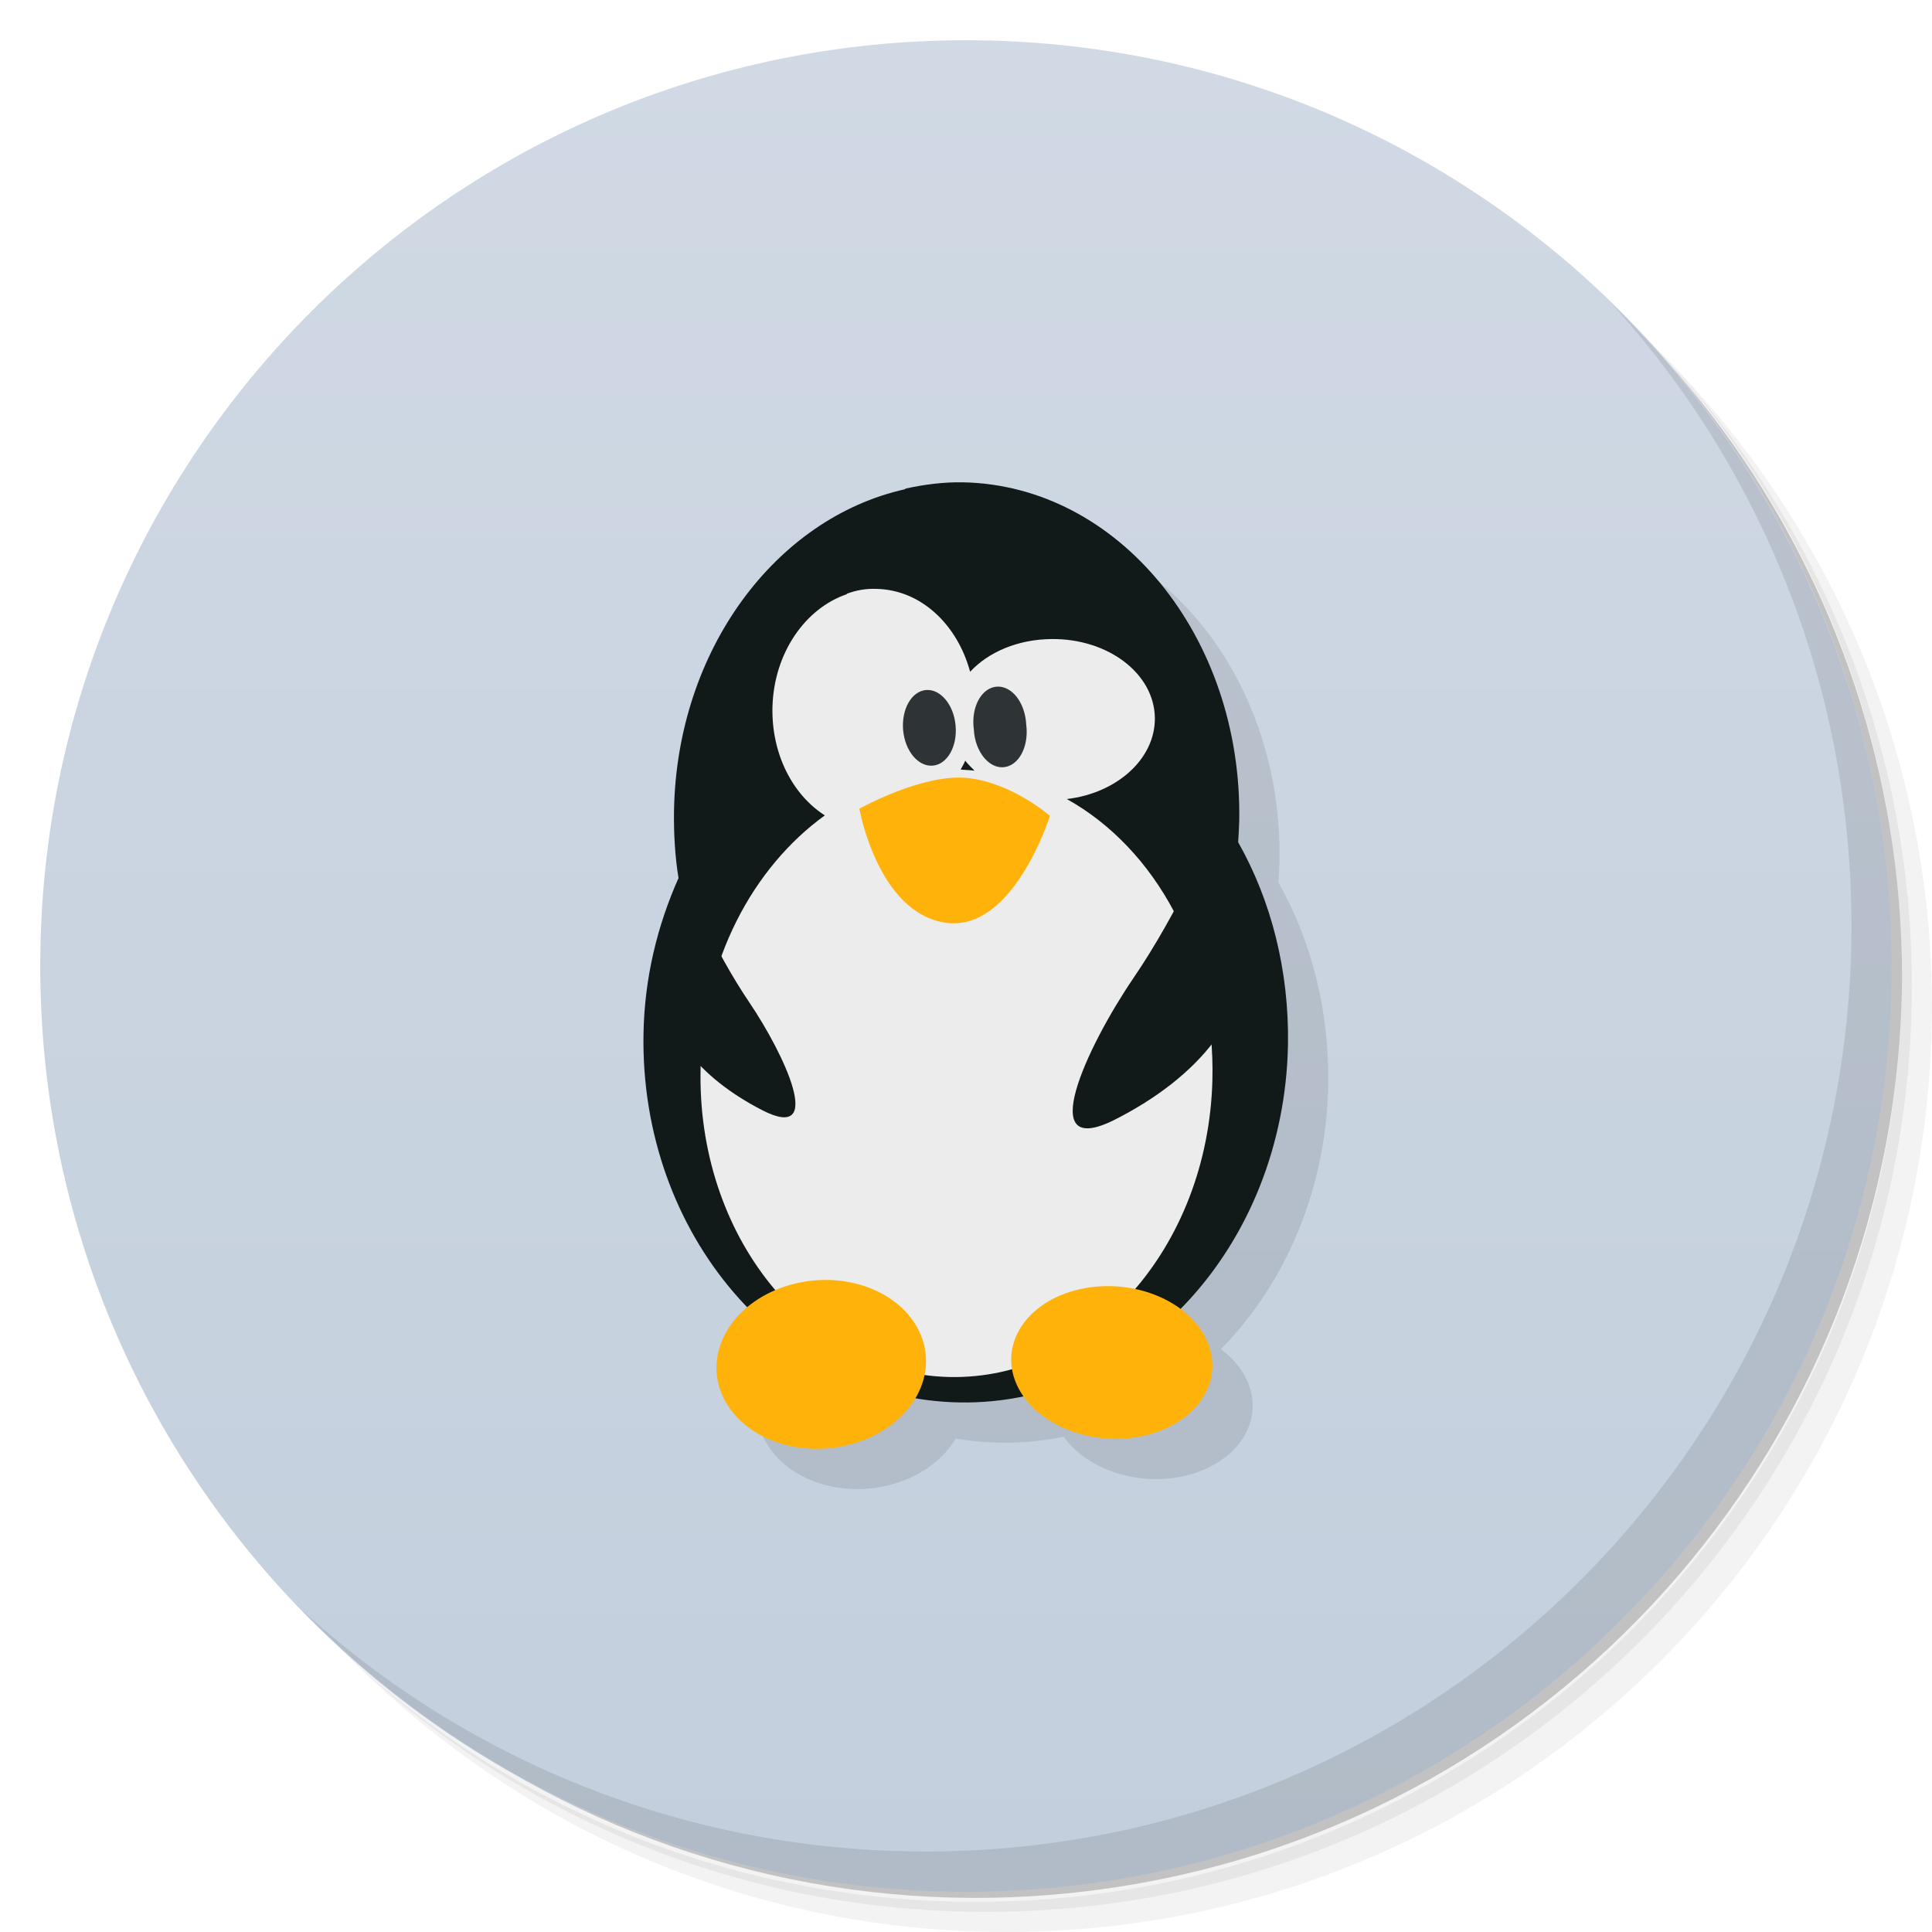
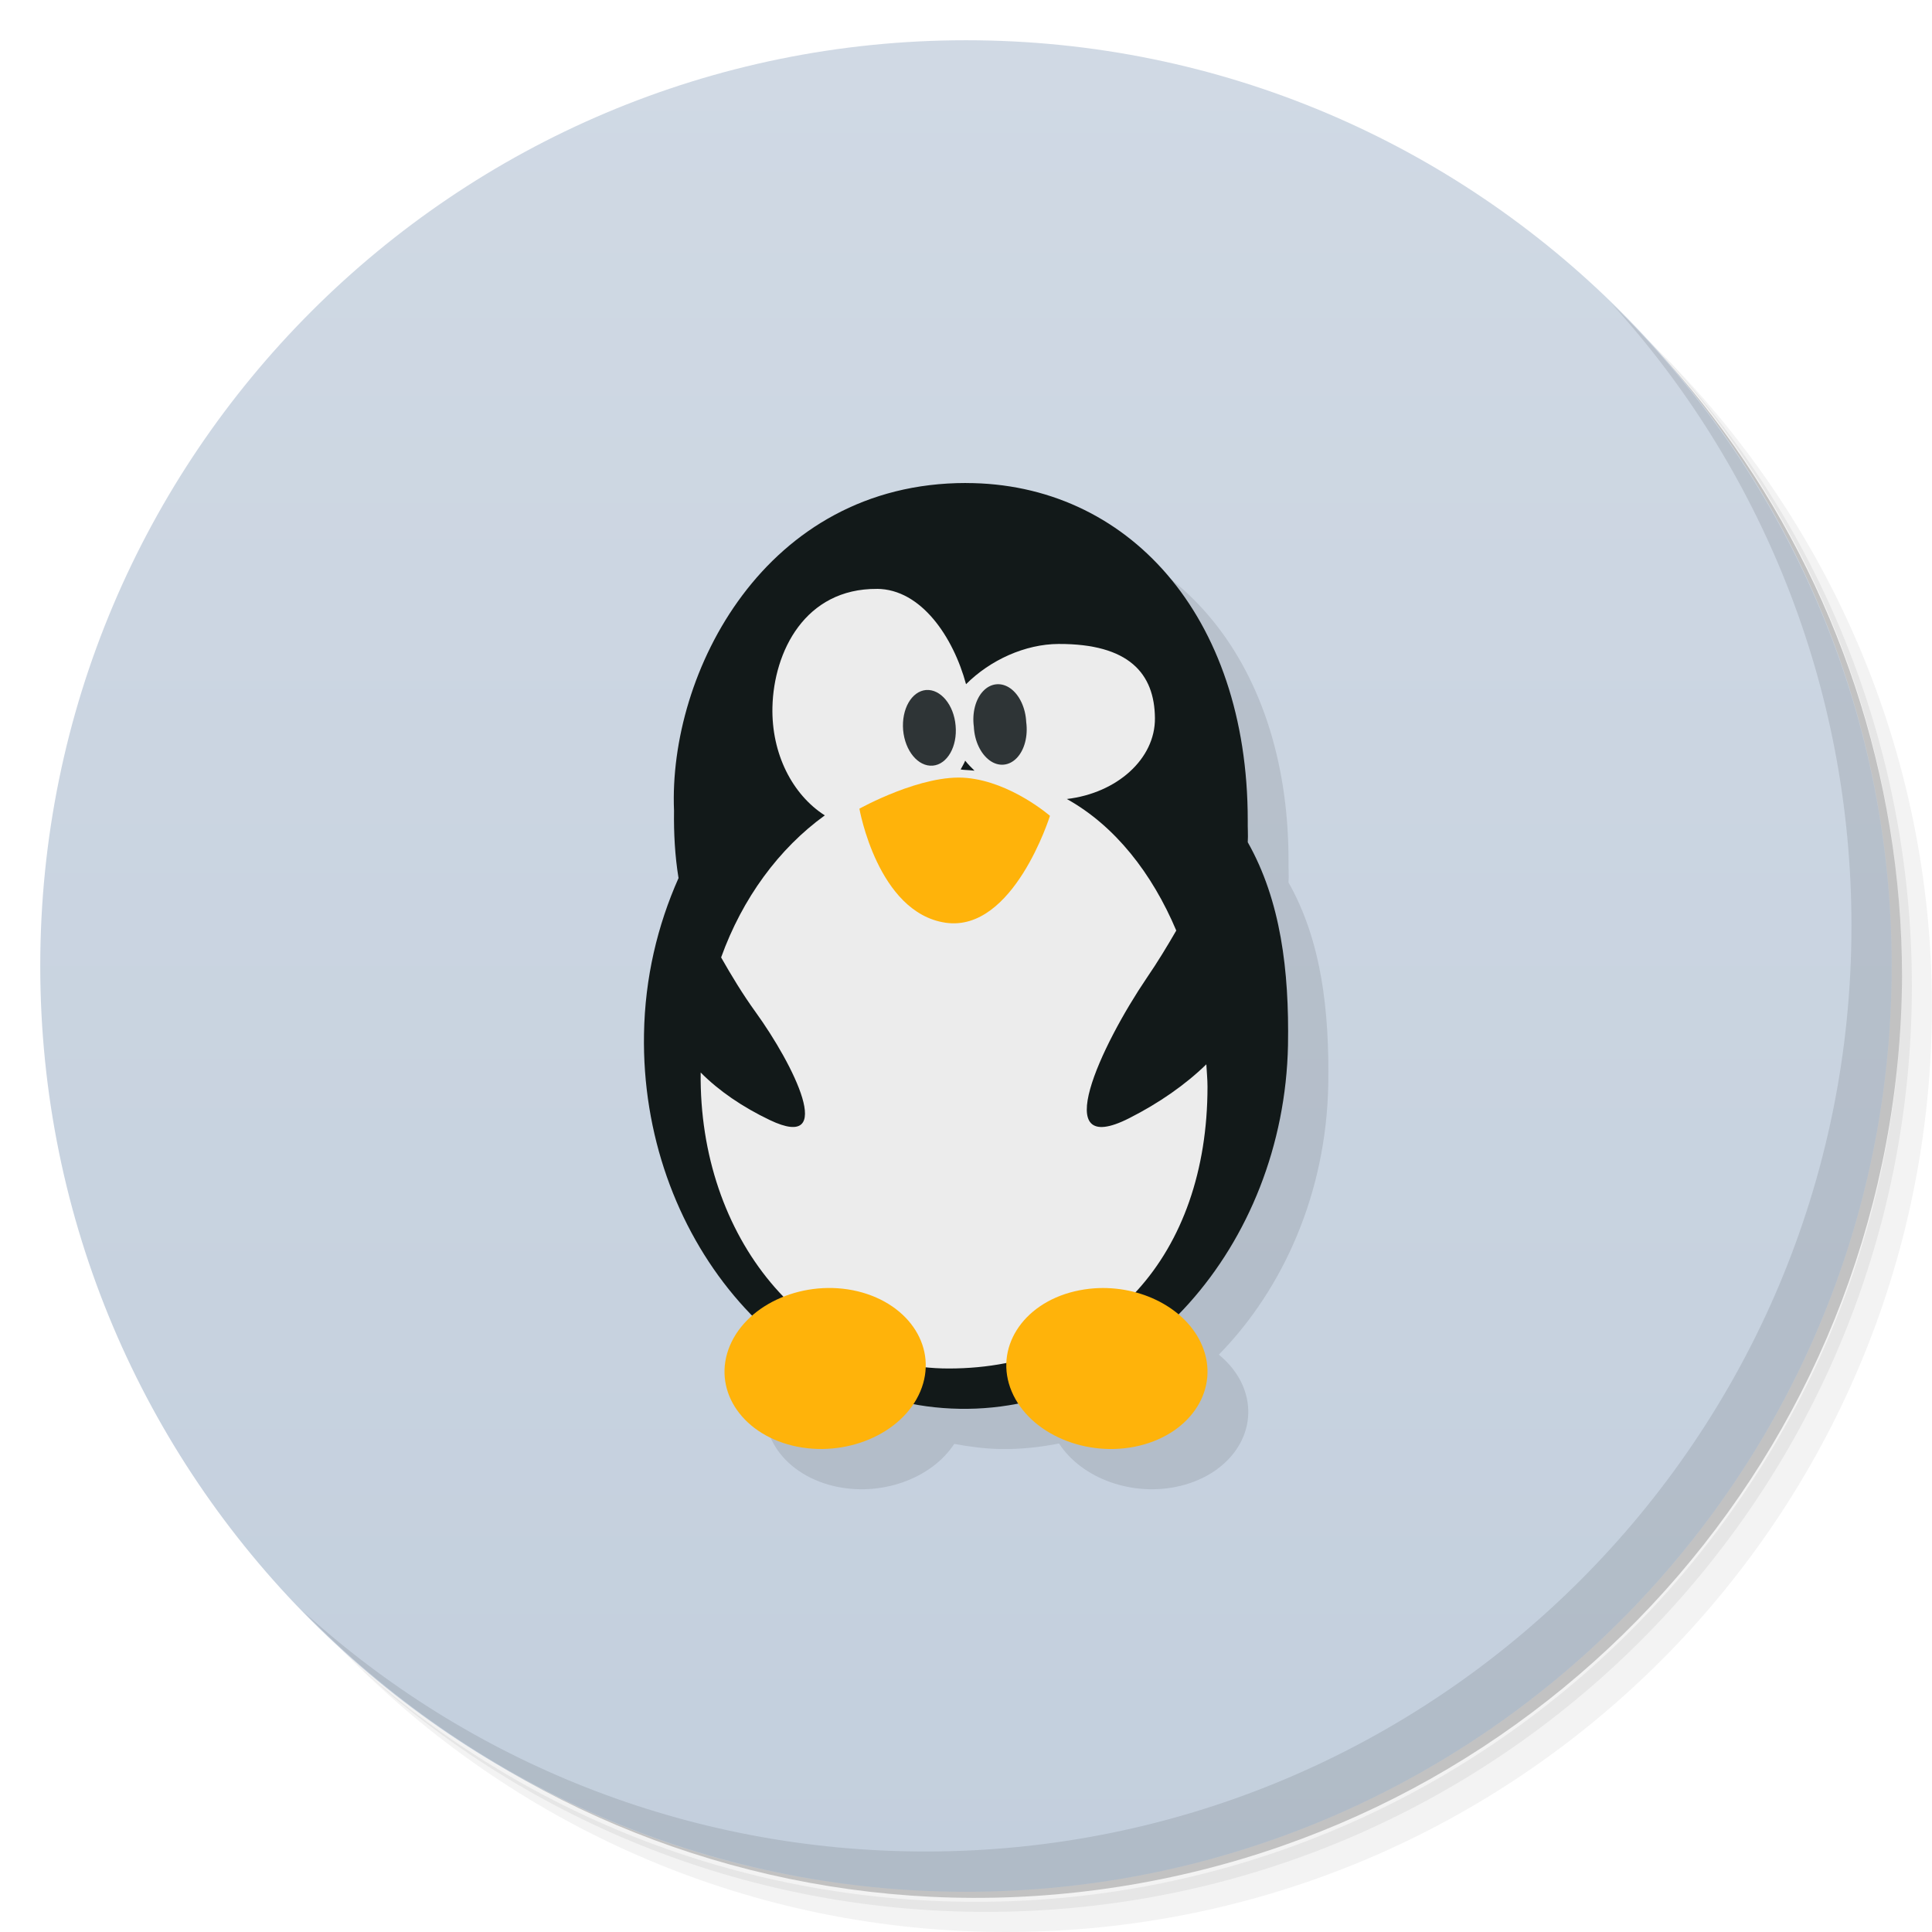
- <svg xmlns="http://www.w3.org/2000/svg" viewBox="0 0 48 48">
+ <svg xmlns="http://www.w3.org/2000/svg" version="1.1" viewBox="0 0 48 48">
  <defs>
-     <linearGradient id="linearGradient3764" x1="1" x2="47" gradientUnits="userSpaceOnUse" gradientTransform="matrix(0,-1,1,0,-1.5e-6,48)">
-       <stop style="stop-color:#c3cfdd;stop-opacity:1" />
-       <stop offset="1" style="stop-color:#d0d9e4;stop-opacity:1" />
+     <linearGradient id="bg" x1="1" x2="47" gradientTransform="matrix(0 -1 1 0 -1.5e-6 48)" gradientUnits="userSpaceOnUse">
+       <stop style="stop-color:#c3cfdd" offset="0" />
+       <stop style="stop-color:#d0d9e4" offset="1" />
    </linearGradient>
  </defs>
-   <g>
-     <path d="m 36.31 5 c 5.859 4.062 9.688 10.831 9.688 18.5 c 0 12.426 -10.07 22.5 -22.5 22.5 c -7.669 0 -14.438 -3.828 -18.5 -9.688 c 1.037 1.822 2.306 3.499 3.781 4.969 c 4.085 3.712 9.514 5.969 15.469 5.969 c 12.703 0 23 -10.298 23 -23 c 0 -5.954 -2.256 -11.384 -5.969 -15.469 c -1.469 -1.475 -3.147 -2.744 -4.969 -3.781 z m 4.969 3.781 c 3.854 4.113 6.219 9.637 6.219 15.719 c 0 12.703 -10.297 23 -23 23 c -6.081 0 -11.606 -2.364 -15.719 -6.219 c 4.16 4.144 9.883 6.719 16.219 6.719 c 12.703 0 23 -10.298 23 -23 c 0 -6.335 -2.575 -12.06 -6.719 -16.219 z" style="opacity:0.05" />
-     <path d="m 41.28 8.781 c 3.712 4.085 5.969 9.514 5.969 15.469 c 0 12.703 -10.297 23 -23 23 c -5.954 0 -11.384 -2.256 -15.469 -5.969 c 4.113 3.854 9.637 6.219 15.719 6.219 c 12.703 0 23 -10.298 23 -23 c 0 -6.081 -2.364 -11.606 -6.219 -15.719 z" style="opacity:0.1" />
-     <path d="m 31.25 2.375 c 8.615 3.154 14.75 11.417 14.75 21.13 c 0 12.426 -10.07 22.5 -22.5 22.5 c -9.708 0 -17.971 -6.135 -21.12 -14.75 a 23 23 0 0 0 44.875 -7 a 23 23 0 0 0 -16 -21.875 z" style="opacity:0.2" />
+   <path d="m36.31 5c5.859 4.062 9.688 10.831 9.688 18.5 0 12.426-10.07 22.5-22.5 22.5-7.669 0-14.438-3.828-18.5-9.688 1.037 1.822 2.306 3.499 3.781 4.969 4.085 3.712 9.514 5.969 15.469 5.969 12.703 0 23-10.298 23-23 0-5.954-2.256-11.384-5.969-15.469-1.469-1.475-3.147-2.744-4.969-3.781zm4.969 3.781c3.854 4.113 6.219 9.637 6.219 15.719 0 12.703-10.297 23-23 23-6.081 0-11.606-2.364-15.719-6.219 4.16 4.144 9.883 6.719 16.219 6.719 12.703 0 23-10.298 23-23 0-6.335-2.575-12.06-6.719-16.219z" style="opacity:.05" />
+   <path d="m41.28 8.781c3.712 4.085 5.969 9.514 5.969 15.469 0 12.703-10.297 23-23 23-5.954 0-11.384-2.256-15.469-5.969 4.113 3.854 9.637 6.219 15.719 6.219 12.703 0 23-10.298 23-23 0-6.081-2.364-11.606-6.219-15.719z" style="opacity:.1" />
+   <path d="m31.25 2.375c8.615 3.154 14.75 11.417 14.75 21.13 0 12.426-10.07 22.5-22.5 22.5-9.708 0-17.971-6.135-21.12-14.75a23 23 0 0 0 44.875-7 23 23 0 0 0-16-21.875z" style="opacity:.2" />
+   <path d="m24 1c12.703 0 23 10.297 23 23s-10.297 23-23 23-23-10.297-23-23 10.297-23 23-23z" style="fill:url(#bg)" />
+   <path d="m25.013 13c-5 0-7.397 4.723-7.254 8.141-8e-3 0.566 0.023 1.121 0.109 1.656 0 4e-3 0.004 0.008 0.004 0.016-0.523 1.176-0.848 2.477-0.871 3.879-0.047 2.748 1.007 5.272 2.701 6.998-0.24 0.21-0.435 0.456-0.555 0.74-0.447 1.057 0.252 2.172 1.557 2.488 1.173 0.281 2.436-0.179 3.004-1.045 0.375 0.069 0.754 0.121 1.145 0.127 0.498 0.009 0.984-0.043 1.459-0.137 0.564 0.871 1.83 1.337 3.008 1.055 1.309-0.316 2.004-1.434 1.559-2.488-0.126-0.3-0.337-0.559-0.596-0.775 1.626-1.661 2.664-4.051 2.717-6.689 0.031-1.852-0.167-3.591-0.987-5.041 0.012-0.188-4e-3 -0.355 0-0.543 0-5.105-3-8.381-7-8.381z" style="opacity:.1" />
+   <g transform="translate(1,1)">
+     <g style="opacity:.1" />
  </g>
-   <g>
-     <path d="m 24 1 c 12.703 0 23 10.297 23 23 c 0 12.703 -10.297 23 -23 23 -12.703 0 -23 -10.297 -23 -23 0 -12.703 10.297 -23 23 -23 z" style="fill:url(#linearGradient3764);fill-opacity:1" />
-   </g>
-   <g>
-     <g>
-       <g transform="translate(1,1)">
-         <g style="opacity:0.1">
-           <g>
-             <path d="m 22.48 12.156 c -3.207 0.719 -5.664 3.992 -5.734 7.984 c -0.008 0.566 0.023 1.121 0.109 1.656 c 0 0.004 0.004 0.008 0.004 0.016 c -0.523 1.176 -0.848 2.477 -0.871 3.879 c -0.086 4.98 3.438 9.08 7.852 9.152 c 4.414 0.078 8.06 -3.891 8.16 -8.879 c 0.031 -1.852 -0.418 -3.59 -1.238 -5.04 c 0.012 -0.188 0.023 -0.355 0.027 -0.543 c 0.074 -4.566 -3 -8.328 -6.871 -8.398 c -0.484 -0.008 -0.961 0.055 -1.418 0.156 m -0.02 0.008" style="fill:#000;fill-opacity:1;stroke:none;fill-rule:nonzero" />
-             <path d="m 17.941 33.3 c -0.465 1.109 0.262 2.277 1.621 2.609 c 1.359 0.328 2.84 -0.301 3.305 -1.414 c 0.465 -1.109 -0.262 -2.277 -1.621 -2.609 c -1.359 -0.328 -2.84 0.305 -3.305 1.414 m 0 0" style="fill:#000;fill-opacity:1;stroke:none;fill-rule:nonzero" />
-             <path d="m 29.988 33.31 c 0.445 1 -0.25 2.059 -1.559 2.359 c -1.305 0.297 -2.727 -0.273 -3.172 -1.277 c -0.445 -1 0.254 -2.063 1.559 -2.359 c 1.305 -0.301 2.727 0.273 3.172 1.277 m 0 0" style="fill:#000;fill-opacity:1;stroke:none;fill-rule:nonzero" />
-           </g>
-         </g>
-       </g>
-     </g>
-   </g>
-   <g transform="translate(-4.5880691e-4,0)">
-     <g>
-       <g>
-         <path d="m 22.48 12.156 c -3.207 0.719 -5.664 3.992 -5.734 7.984 -0.008 0.566 0.023 1.121 0.109 1.656 0 0.004 0.004 0.008 0.004 0.016 -0.523 1.176 -0.848 2.477 -0.871 3.879 -0.086 4.98 3.438 9.08 7.852 9.152 4.414 0.078 8.06 -3.891 8.16 -8.879 0.031 -1.852 -0.418 -3.59 -1.238 -5.04 0.012 -0.188 0.023 -0.355 0.027 -0.543 0.074 -4.566 -3 -8.328 -6.871 -8.398 -0.484 -0.008 -0.961 0.055 -1.418 0.156 m -0.02 0.008" style="fill:#121919;fill-opacity:1;stroke:none;fill-rule:nonzero" />
-         <path d="m 21.04 14.762 c -1.035 0.352 -1.813 1.465 -1.848 2.805 -0.027 1.16 0.496 2.176 1.301 2.691 -1.793 1.297 -3.02 3.602 -3.086 6.262 -0.109 4.164 2.652 7.602 6.164 7.691 3.508 0.086 6.441 -3.207 6.551 -7.371 0.082 -3.082 -1.418 -5.766 -3.617 -6.988 1.242 -0.145 2.195 -0.996 2.188 -2.01 -0.012 -1.109 -1.164 -1.98 -2.57 -1.965 -0.832 0.008 -1.563 0.32 -2.02 0.813 -0.316 -1.168 -1.215 -2.031 -2.316 -2.059 -0.266 -0.012 -0.508 0.031 -0.75 0.121 m 2.945 4.148 c 0.07 0.09 0.148 0.164 0.23 0.246 -0.09 -0.008 -0.172 -0.016 -0.258 -0.02 -0.023 0 -0.055 -0.004 -0.086 -0.008 0.039 -0.074 0.082 -0.141 0.113 -0.219 m 0 0" style="fill:#ececec;fill-opacity:1;stroke:none;fill-rule:nonzero" />
-         <path d="m 23.742 18.03 c 0.047 0.516 -0.207 0.961 -0.566 0.992 -0.363 0.031 -0.691 -0.363 -0.738 -0.883 -0.043 -0.523 0.211 -0.965 0.57 -0.996 0.359 -0.027 0.691 0.367 0.734 0.887 m 0 0" style="fill:#2e3436;fill-opacity:1;stroke:none;fill-rule:nonzero" />
-         <path d="m 25.496 18 c 0.047 0.352 -0.043 0.695 -0.234 0.895 -0.191 0.199 -0.453 0.223 -0.676 0.059 -0.223 -0.164 -0.375 -0.484 -0.391 -0.836 -0.047 -0.348 0.043 -0.691 0.234 -0.891 0.191 -0.199 0.453 -0.223 0.676 -0.063 0.227 0.164 0.375 0.488 0.391 0.836 m 0 0" style="fill:#2e3436;fill-opacity:1;stroke:none;fill-rule:nonzero" />
-         <path d="m 21.355 20.09 c 0 0 1.559 -0.871 2.668 -0.762 1.105 0.105 2.063 0.941 2.063 0.941 0 0 -0.906 2.902 -2.594 2.656 -1.688 -0.25 -2.141 -2.836 -2.141 -2.836 m 0.004 0" style="fill:#ffb30a;fill-opacity:1;stroke:none;fill-rule:nonzero" />
-         <path d="m 17.08 22.04 c 0 0 0.664 1.574 1.539 2.867 0.875 1.297 1.895 3.48 0.328 2.68 -1.559 -0.797 -2.645 -2.043 -2.426 -3.48 0.227 -1.438 0.566 -2.07 0.566 -2.07 m -0.008 0.004" style="fill:#121919;fill-opacity:1;stroke:none;fill-rule:nonzero" />
-         <path d="m 30.17 20.586 c 0 0 -0.871 2.051 -2.023 3.734 -1.145 1.688 -2.473 4.527 -0.438 3.492 2.031 -1.031 3.465 -2.652 3.172 -4.523 -0.293 -1.875 -0.727 -2.703 -0.727 -2.703 m 0.004 0" style="fill:#121919;fill-opacity:1;stroke:none;fill-rule:nonzero" />
-         <path d="m 17.941 33.3 c -0.465 1.109 0.262 2.277 1.621 2.609 1.359 0.328 2.84 -0.301 3.305 -1.414 0.465 -1.109 -0.262 -2.277 -1.621 -2.609 -1.359 -0.328 -2.84 0.305 -3.305 1.414 m 0 0" style="fill:#ffb30a;fill-opacity:1;stroke:none;fill-rule:nonzero" />
-         <path d="m 29.988 33.31 c 0.445 1 -0.25 2.059 -1.559 2.359 -1.305 0.297 -2.727 -0.273 -3.172 -1.277 -0.445 -1 0.254 -2.063 1.559 -2.359 1.305 -0.301 2.727 0.273 3.172 1.277 m 0 0" style="fill:#ffb30a;fill-opacity:1;stroke:none;fill-rule:nonzero" />
-       </g>
-     </g>
-   </g>
-   <g>
-     <path d="m 40.03 7.531 c 3.712 4.084 5.969 9.514 5.969 15.469 0 12.703 -10.297 23 -23 23 c -5.954 0 -11.384 -2.256 -15.469 -5.969 4.178 4.291 10.01 6.969 16.469 6.969 c 12.703 0 23 -10.298 23 -23 0 -6.462 -2.677 -12.291 -6.969 -16.469 z" style="opacity:0.1" />
-   </g>
+   <path d="m24 12c-5 0-7.397 4.723-7.254 8.141-8e-3 0.566 0.023 1.121 0.109 1.656 0 4e-3 0.004 0.008 0.004 0.016-0.523 1.176-0.836 2.477-0.859 3.879-0.086 4.98 3.426 9.237 7.84 9.309 4.414 0.078 8.06-4.047 8.16-9.035 0.031-1.852-0.18-3.591-1-5.041 0.012-0.188-4e-3 -0.355 0-0.543 0-5.105-3-8.381-7-8.381z" style="fill:#121919" />
+   <path d="m21.787 14.631c-1.787-0.011-2.563 1.557-2.596 2.936-0.027 1.16 0.496 2.176 1.301 2.691-1.14 0.824-2.047 2.058-2.576 3.529 0.251 0.441 0.532 0.909 0.859 1.361 0.937 1.297 2.029 3.48 0.352 2.68-0.679-0.324-1.267-0.726-1.719-1.182-0.049 4.104 2.628 7.354 6.162 7.354 3.915 0 6.43-2.834 6.43-7 0-0.186-0.019-0.371-0.029-0.557-0.525 0.511-1.177 0.963-1.912 1.336-2.035 1.035-0.708-1.804 0.438-3.492 0.261-0.381 0.502-0.779 0.727-1.168-0.598-1.417-1.519-2.601-2.719-3.268 1.242-0.145 2.199-0.996 2.189-2.01-0.01-1.109-0.646-1.848-2.393-1.842-0.832 0.003-1.699 0.399-2.3 1-0.316-1.168-1.112-2.362-2.213-2.369zm2.193 4.268 2e-3 2e-3c0.07 0.09 0.147 0.164 0.229 0.246-0.09-8e-3 -0.172-0.016-0.258-0.02-0.023 0-0.055-0.006-0.086-0.01 0.039-0.074 0.082-0.141 0.113-0.219z" style="fill:#ececec" />
+   <path d="m23.742 18.03c0.047 0.516-0.207 0.961-0.566 0.992-0.363 0.031-0.691-0.363-0.738-0.883-0.043-0.523 0.211-0.965 0.57-0.996 0.359-0.027 0.691 0.367 0.734 0.887" style="fill:#2e3436" />
+   <path d="m25.496 17.939c0.047 0.351-0.043 0.694-0.234 0.893-0.191 0.199-0.453 0.223-0.676 0.059-0.223-0.164-0.375-0.483-0.391-0.835-0.047-0.347 0.043-0.69 0.234-0.889 0.191-0.199 0.453-0.223 0.676-0.063 0.227 0.164 0.375 0.487 0.391 0.835" style="fill:#2e3436" />
+   <path d="m21.355 20.09s1.559-0.871 2.668-0.762c1.105 0.105 2.063 0.941 2.063 0.941s-0.906 2.902-2.594 2.656c-1.688-0.25-2.141-2.836-2.141-2.836m4e-3 0" style="fill:#ffb30a" />
+   <path d="m18.135 33.43c-0.447 1.057 0.252 2.17 1.556 2.487 1.305 0.313 2.727-0.287 3.174-1.348 0.447-1.057-0.252-2.17-1.556-2.487-1.305-0.313-2.727 0.291-3.174 1.348" style="fill:#ffb30a" />
+   <path d="m27.186 32.008c-0.165 0.012-0.329 0.037-0.492 0.076-1.305 0.312-2.004 1.432-1.559 2.486 0.445 1.058 1.867 1.661 3.172 1.348 1.309-0.316 2.004-1.434 1.559-2.488-0.389-0.926-1.527-1.504-2.68-1.422z" style="fill:#ffb30a" />
+   <path d="m40.03 7.531c3.712 4.084 5.969 9.514 5.969 15.469 0 12.703-10.297 23-23 23-5.954 0-11.384-2.256-15.469-5.969 4.178 4.291 10.01 6.969 16.469 6.969 12.703 0 23-10.298 23-23 0-6.462-2.677-12.291-6.969-16.469z" style="opacity:.1" />
</svg>
